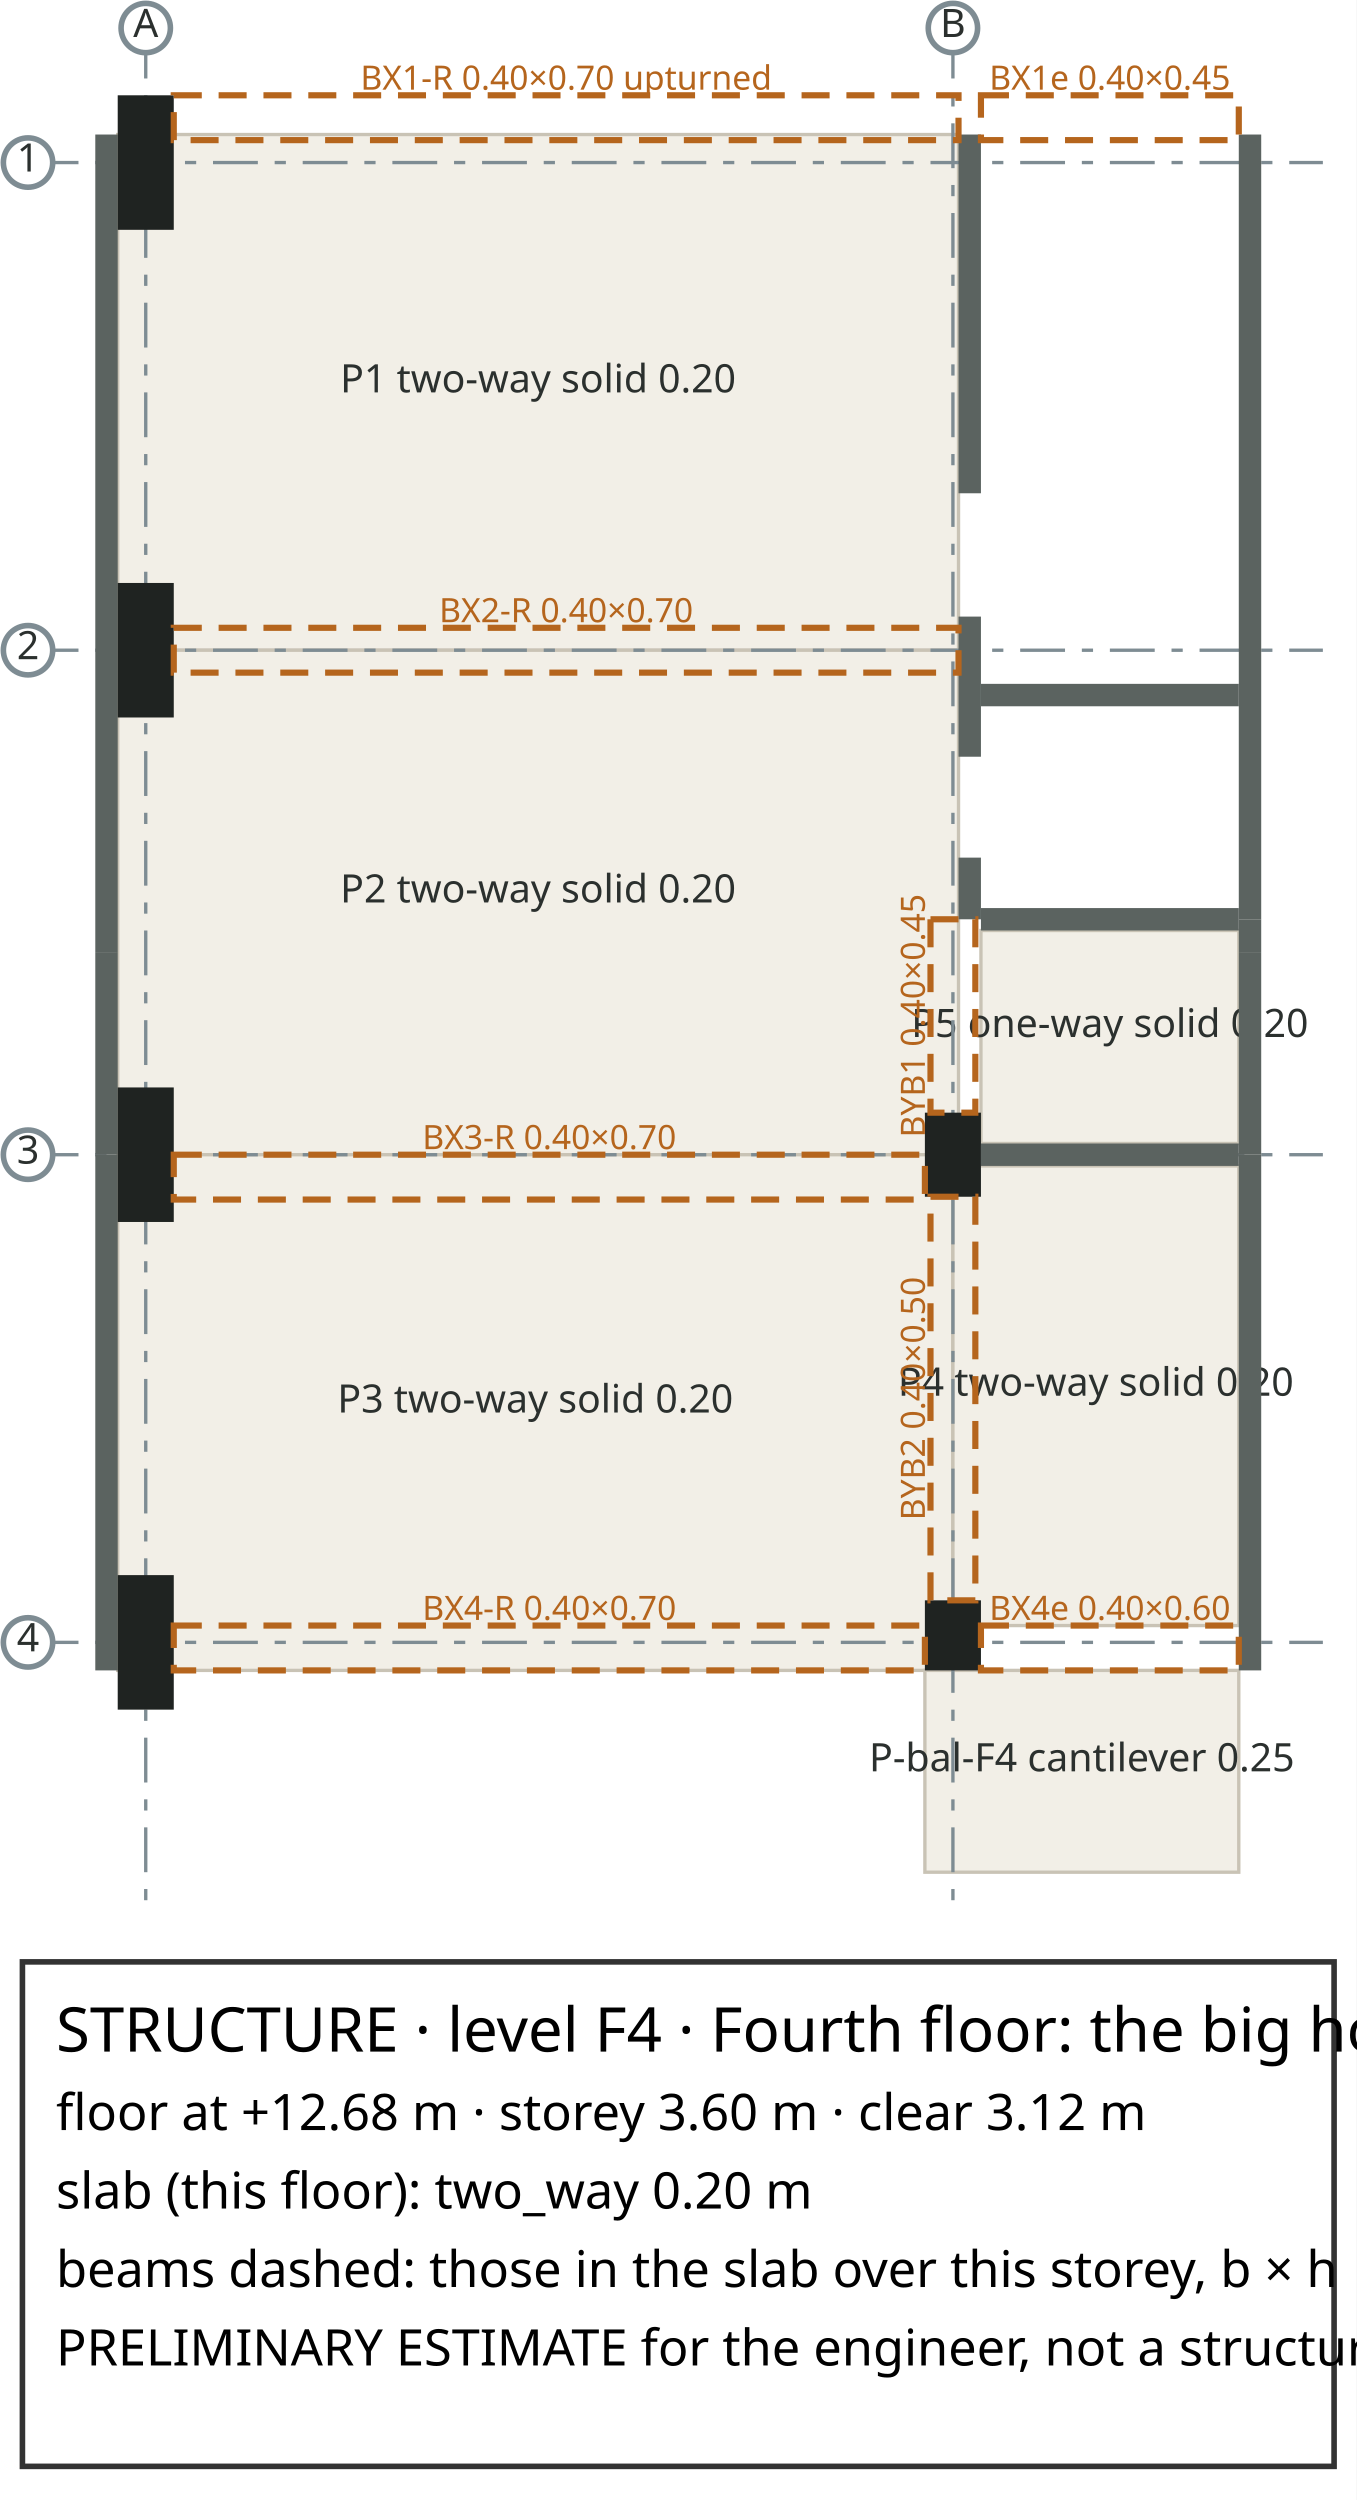
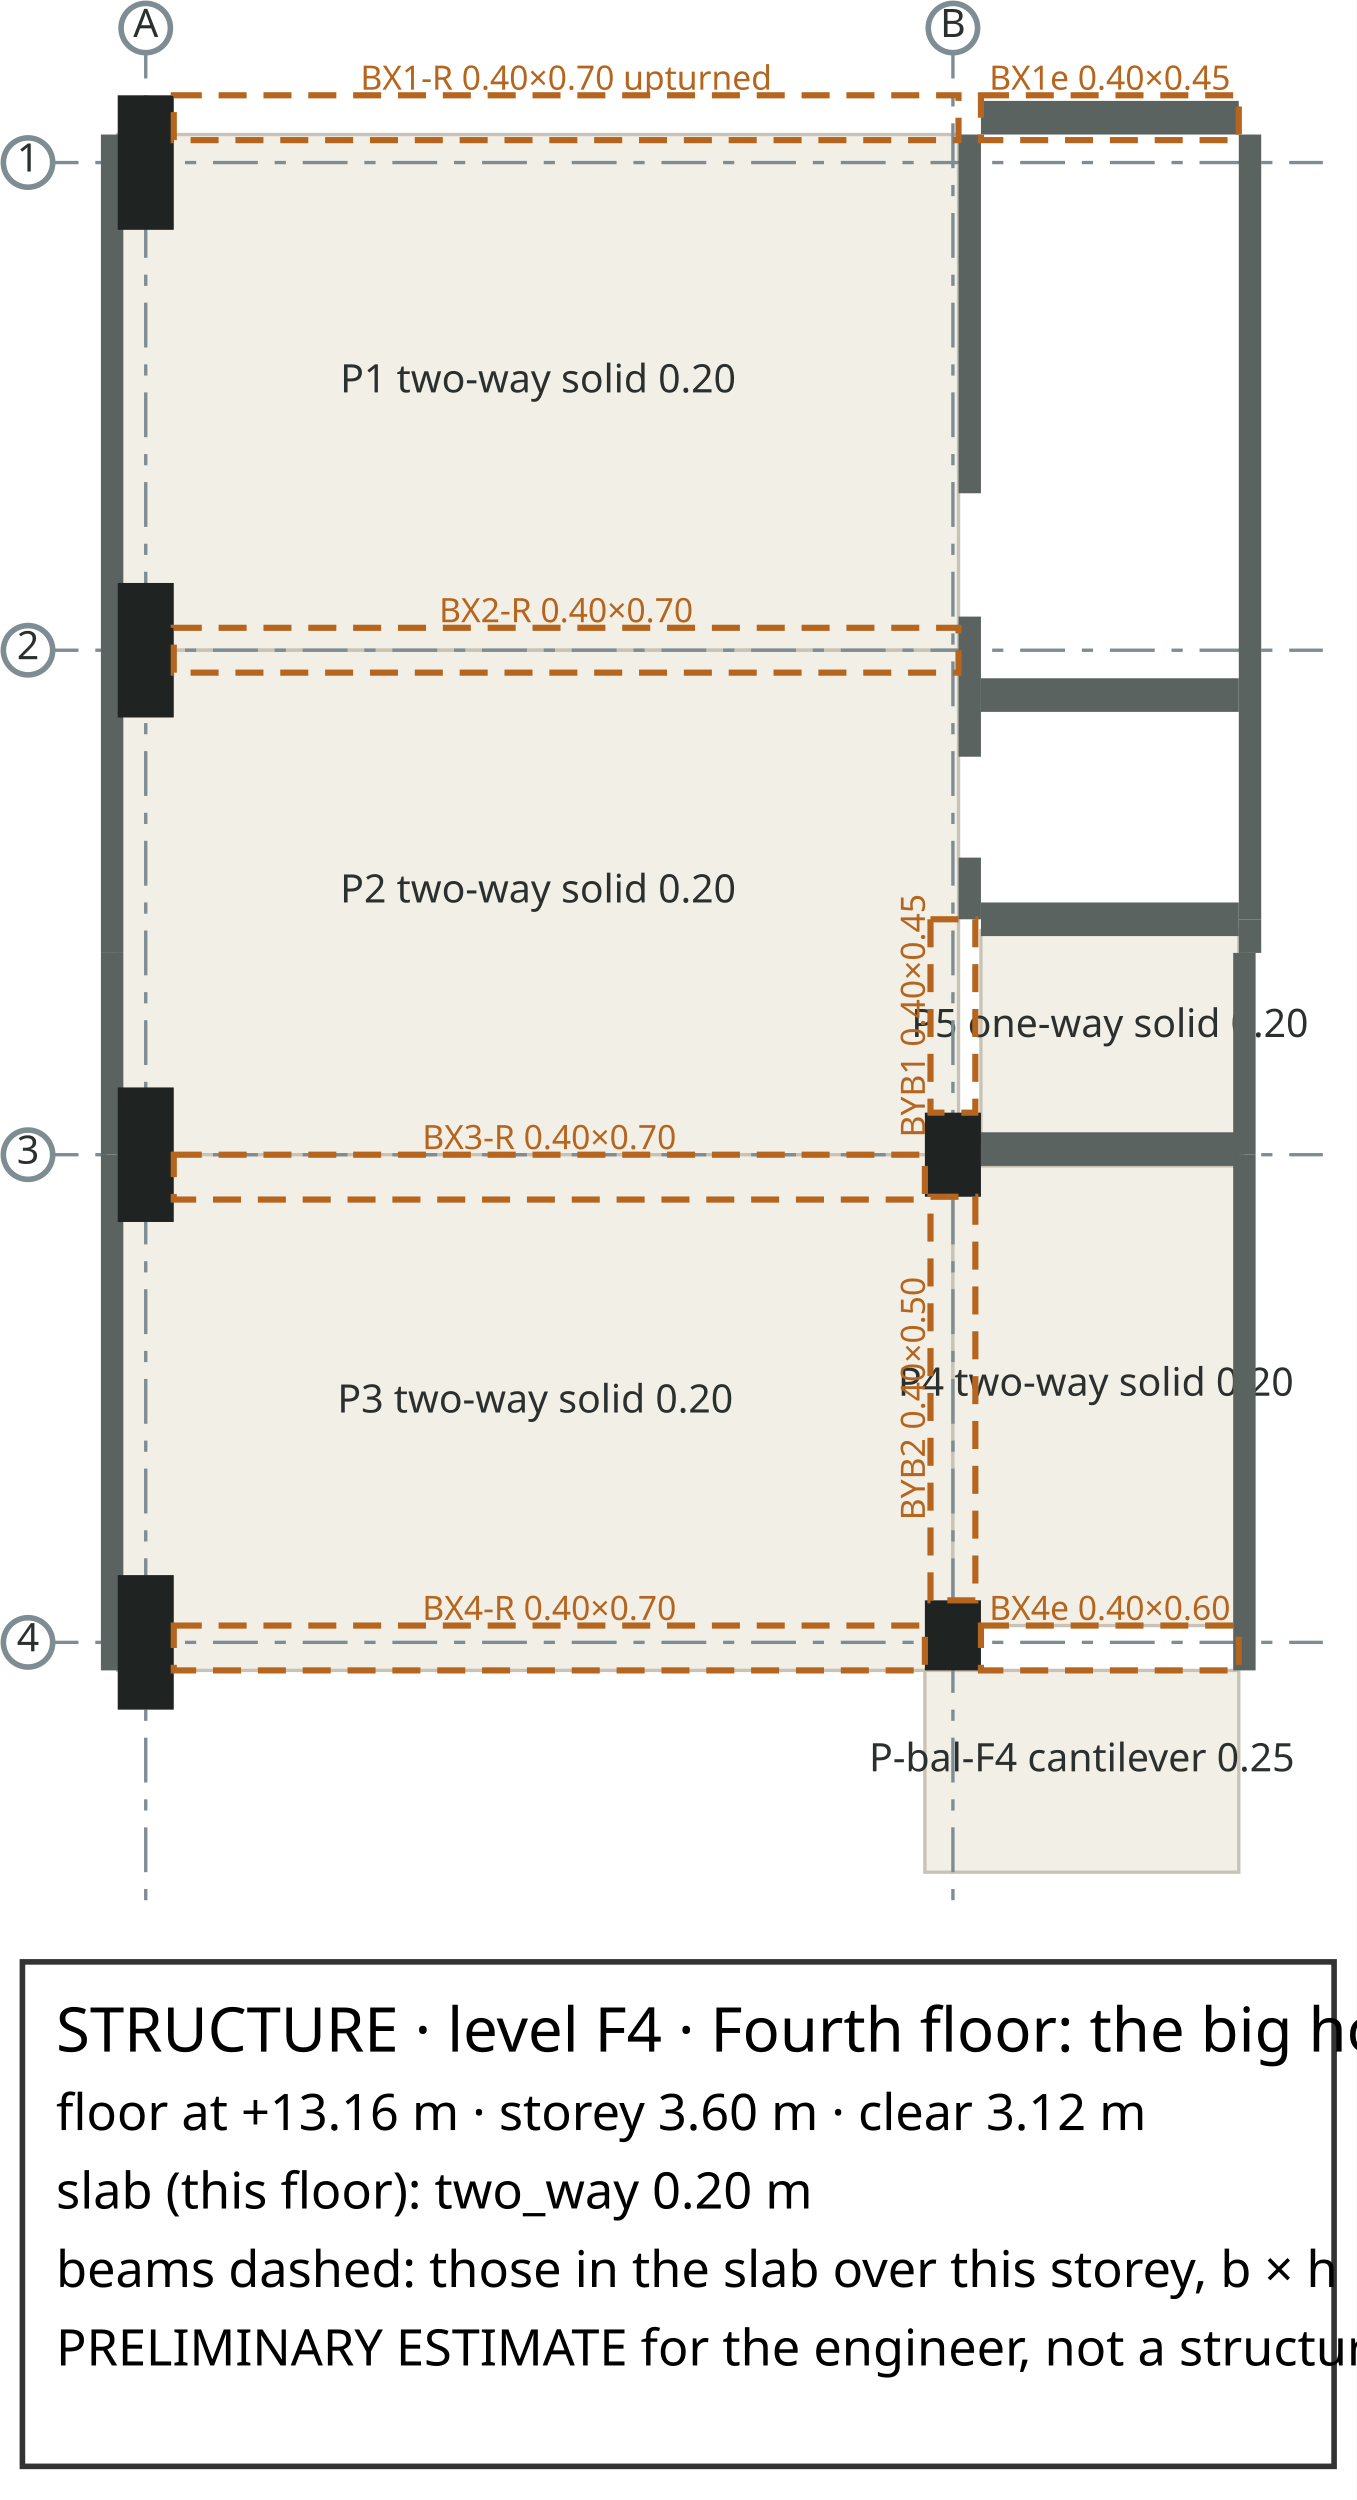
<svg xmlns="http://www.w3.org/2000/svg" viewBox="0 0 242 446" width="242mm" height="446mm">
  <rect width="100%" height="100%" fill="#fff" />
  <style>.st-p{fill:#F2EFE7;stroke:#C9C3B5;stroke-width:.6}.st-c{fill:#1F2321}.st-s{fill:#5B6360}.st-w{fill:#9AA19D}.st-r{fill:url(#st-hatch);stroke:#8C6E4C;stroke-width:.8}.st-b{fill:none;stroke:#B5651D;stroke-width:1.1;stroke-dasharray:5 3}.st-g{stroke:#7E8C93;stroke-width:.6;stroke-dasharray:8 3 2 3}.st-t{font:7px sans-serif;fill:#2B302E}.st-bt{font:6px sans-serif;fill:#B5651D}</style>
  <defs>
    <pattern id="st-hatch" width="6" height="6" patternUnits="userSpaceOnUse" patternTransform="rotate(45)">
      <line x1="0" y1="0" x2="0" y2="6" stroke="#8C6E4C" stroke-width="1.4" />
    </pattern>
  </defs>
  <rect x="21.0" y="24.0" width="150.0" height="92.0" class="st-p" />
  <text x="96.0" y="70.0" text-anchor="middle" class="st-t">P1 two-way solid 0.20</text>
  <rect x="21.0" y="116.0" width="150.0" height="90.0" class="st-p" />
  <text x="96.0" y="161.0" text-anchor="middle" class="st-t">P2 two-way solid 0.20</text>
  <rect x="21.0" y="206.0" width="149.0" height="92.0" class="st-p" />
  <text x="95.5" y="252.0" text-anchor="middle" class="st-t">P3 two-way solid 0.20</text>
  <rect x="170.0" y="208.0" width="51.0" height="82.0" class="st-p" />
  <text x="195.5" y="249.0" text-anchor="middle" class="st-t">P4 two-way solid 0.20</text>
  <rect x="175.0" y="166.0" width="46.0" height="38.0" class="st-p" />
  <text x="198.0" y="185.0" text-anchor="middle" class="st-t">P5 one-way solid 0.20</text>
  <rect x="165.0" y="298.0" width="56.0" height="36.0" class="st-p" />
  <text x="193.0" y="316.0" text-anchor="middle" class="st-t">P-bal-F4 cantilever 0.25</text>
  <line x1="26.0" y1="6.0" x2="26.0" y2="340.0" class="st-g" />
  <circle cx="26.0" cy="5.0" r="4.4" fill="#fff" stroke="#7E8C93" />
  <text x="26.0" y="6.6" text-anchor="middle" class="st-t">A</text>
  <line x1="170.0" y1="6.0" x2="170.0" y2="340.0" class="st-g" />
  <circle cx="170.0" cy="5.0" r="4.4" fill="#fff" stroke="#7E8C93" />
  <text x="170.0" y="6.6" text-anchor="middle" class="st-t">B</text>
  <line x1="6.0" y1="29.0" x2="236.0" y2="29.0" class="st-g" />
  <circle cx="5.0" cy="29.0" r="4.4" fill="#fff" stroke="#7E8C93" />
  <text x="5.0" y="30.6" text-anchor="middle" class="st-t">1</text>
  <line x1="6.0" y1="116.0" x2="236.0" y2="116.0" class="st-g" />
  <circle cx="5.0" cy="116.0" r="4.4" fill="#fff" stroke="#7E8C93" />
  <text x="5.0" y="117.6" text-anchor="middle" class="st-t">2</text>
  <line x1="6.0" y1="206.0" x2="236.0" y2="206.0" class="st-g" />
  <circle cx="5.0" cy="206.0" r="4.4" fill="#fff" stroke="#7E8C93" />
  <text x="5.0" y="207.6" text-anchor="middle" class="st-t">3</text>
  <line x1="6.0" y1="293.0" x2="236.0" y2="293.0" class="st-g" />
  <circle cx="5.0" cy="293.0" r="4.4" fill="#fff" stroke="#7E8C93" />
  <text x="5.0" y="294.6" text-anchor="middle" class="st-t">4</text>
-   <rect x="17.0" y="24.0" width="4.0" height="146.0" class="st-s" />
-   <rect x="17.0" y="170.0" width="4.0" height="36.0" class="st-s" />
-   <rect x="17.0" y="206.0" width="4.0" height="92.0" class="st-s" />
+   <rect x="18.0" y="24.0" width="4.0" height="146.0" class="st-s" />
+   <rect x="18.0" y="170.0" width="4.0" height="36.0" class="st-s" />
+   <rect x="18.0" y="206.0" width="4.0" height="92.0" class="st-s" />
  <rect x="221.0" y="24.0" width="4.0" height="140.0" class="st-s" />
  <rect x="221.0" y="164.0" width="4.0" height="6.0" class="st-s" />
-   <rect x="221.0" y="170.0" width="4.0" height="36.0" class="st-s" />
-   <rect x="221.0" y="206.0" width="4.0" height="92.0" class="st-s" />
+   <rect x="220.0" y="170.0" width="4.0" height="36.0" class="st-s" />
+   <rect x="220.0" y="206.0" width="4.0" height="92.0" class="st-s" />
  <rect x="171.0" y="24.0" width="4.0" height="64.0" class="st-s" />
  <rect x="171.0" y="110.0" width="4.0" height="25.0" class="st-s" />
  <rect x="171.0" y="153.0" width="4.0" height="11.0" class="st-s" />
-   <rect x="175.0" y="122.0" width="46.0" height="4.0" class="st-s" />
-   <rect x="175.0" y="162.0" width="46.0" height="4.0" class="st-s" />
-   <rect x="175.0" y="204.0" width="46.0" height="4.0" class="st-s" />
+   <rect x="175.0" y="121.0" width="46.0" height="6.0" class="st-s" />
+   <rect x="175.0" y="161.0" width="46.0" height="6.0" class="st-s" />
+   <rect x="175.0" y="202.0" width="46.0" height="6.0" class="st-s" />
+   <rect x="175.0" y="18.0" width="46.0" height="6.0" class="st-s" />
  <rect x="21.0" y="17.0" width="10.0" height="24.0" class="st-c" />
  <rect x="21.0" y="104.0" width="10.0" height="24.0" class="st-c" />
  <rect x="21.0" y="194.0" width="10.0" height="24.0" class="st-c" />
  <rect x="21.0" y="281.0" width="10.0" height="24.0" class="st-c" />
  <rect x="165.0" y="198.5" width="10.0" height="15.0" class="st-c" />
  <rect x="165.0" y="285.5" width="10.0" height="12.5" class="st-c" />
  <rect x="31.0" y="17.0" width="140.0" height="8.0" class="st-b" />
  <text x="101.0" y="16.0" text-anchor="middle" class="st-bt">BX1-R 0.40×0.70 upturned</text>
  <rect x="175.0" y="17.0" width="46.0" height="8.0" class="st-b" />
  <text x="198.0" y="16.0" text-anchor="middle" class="st-bt">BX1e 0.40×0.45</text>
  <rect x="31.0" y="112.0" width="140.0" height="8.0" class="st-b" />
  <text x="101.0" y="111.0" text-anchor="middle" class="st-bt">BX2-R 0.40×0.70</text>
  <rect x="31.0" y="206.0" width="134.0" height="8.0" class="st-b" />
  <text x="98.0" y="205.0" text-anchor="middle" class="st-bt">BX3-R 0.40×0.70</text>
  <rect x="31.0" y="290.0" width="134.0" height="8.0" class="st-b" />
  <text x="98.0" y="289.0" text-anchor="middle" class="st-bt">BX4-R 0.40×0.70</text>
  <rect x="175.0" y="290.0" width="46.0" height="8.0" class="st-b" />
  <text x="198.0" y="289.0" text-anchor="middle" class="st-bt">BX4e 0.40×0.60</text>
  <rect x="166.0" y="164.0" width="8.0" height="34.5" class="st-b" />
  <text x="170.0" y="176.2" text-anchor="middle" class="st-bt" transform="rotate(-90 170.0 181.2)">BYB1 0.40×0.45</text>
  <rect x="166.0" y="213.5" width="8.0" height="72.0" class="st-b" />
  <text x="170.0" y="244.5" text-anchor="middle" class="st-bt" transform="rotate(-90 170.0 249.5)">BYB2 0.40×0.50</text>
  <rect x="4" y="350" width="234" height="90" fill="none" stroke="#333" />
  <text x="10" y="366" font-family="sans-serif" font-size="11">STRUCTURE · level F4 · Fourth floor: the big home's living floor, 3.12 m clear</text>
-   <text x="10" y="380" font-family="sans-serif" font-size="9">floor at +12.68 m · storey 3.60 m · clear 3.12 m</text>
+   <text x="10" y="380" font-family="sans-serif" font-size="9">floor at +13.16 m · storey 3.60 m · clear 3.12 m</text>
  <text x="10" y="394" font-family="sans-serif" font-size="9">slab (this floor): two_way 0.20 m</text>
  <text x="10" y="408" font-family="sans-serif" font-size="9">beams dashed: those in the slab over this storey, b × h</text>
  <text x="10" y="422" font-family="sans-serif" font-size="9">PRELIMINARY ESTIMATE for the engineer, not a structural design · scale 1:50</text>
</svg>
